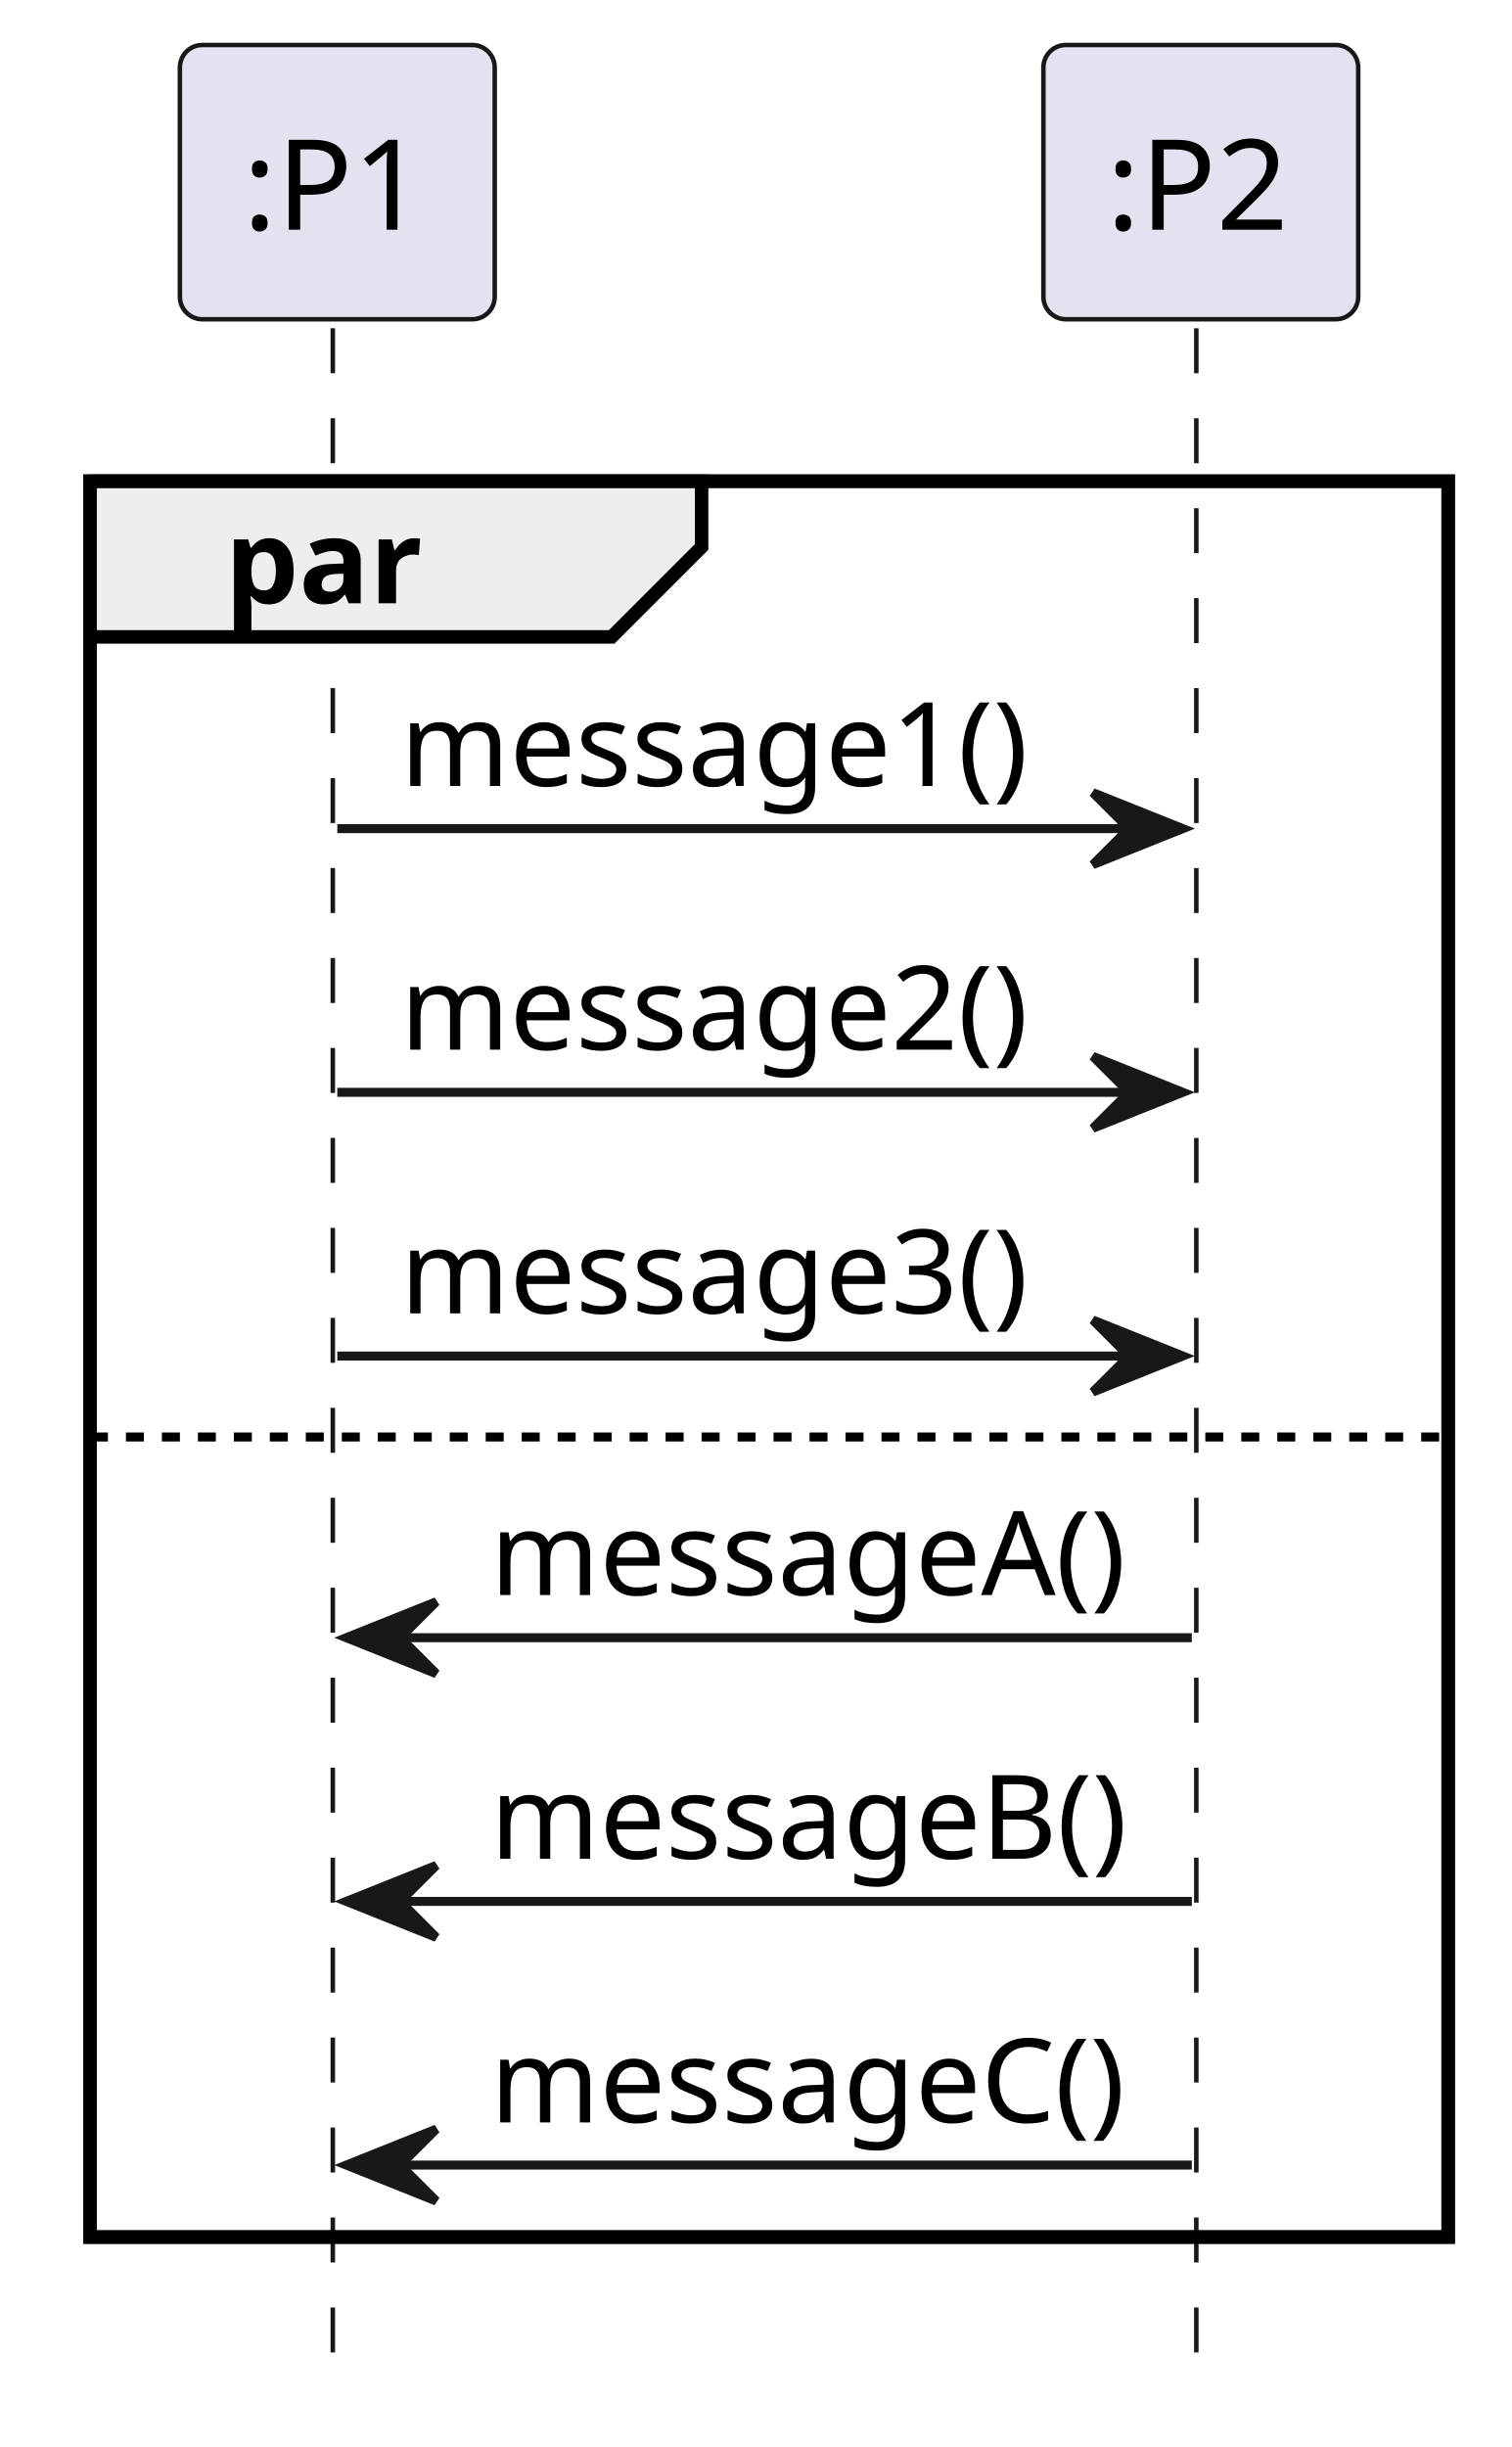
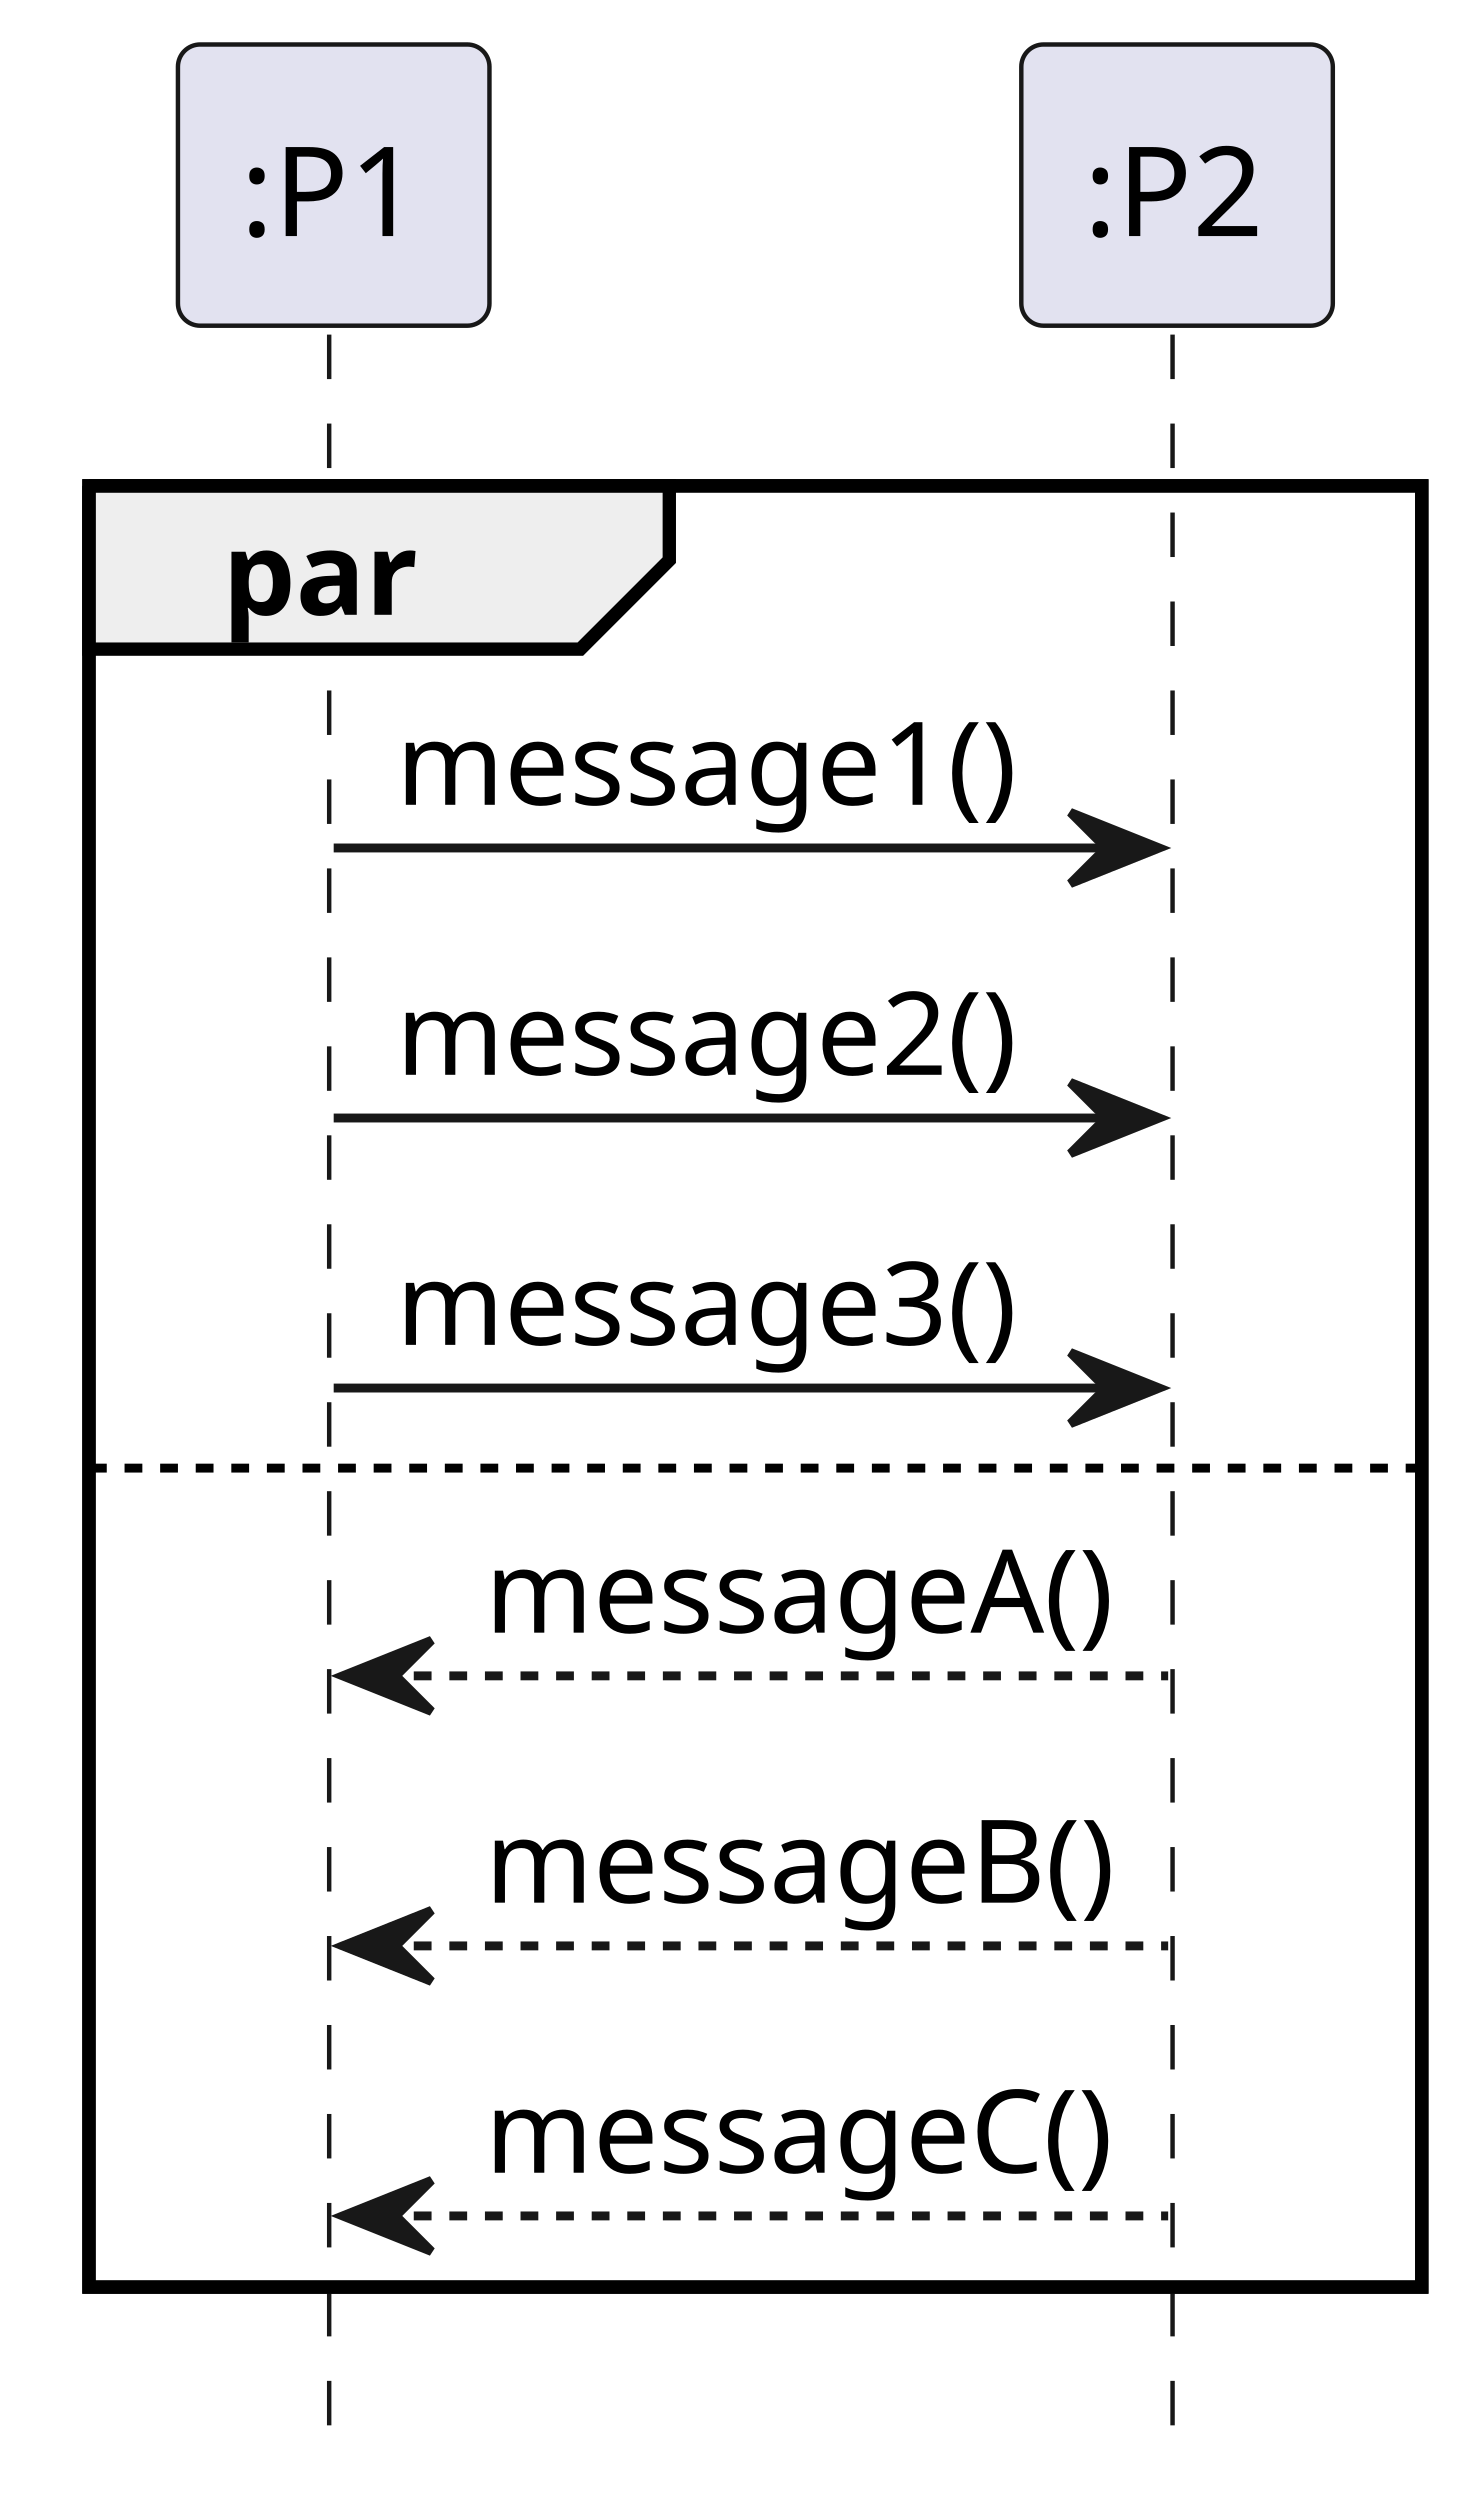
- <svg xmlns="http://www.w3.org/2000/svg" contentStyleType="text/css" height="272px" preserveAspectRatio="none" style="width:168px;height:272px;background:#00000000;" version="1.1" viewBox="0 0 168 272" width="168px" zoomAndPan="magnify">
+ <svg xmlns="http://www.w3.org/2000/svg" contentStyleType="text/css" data-diagram-type="SEQUENCE" height="281px" preserveAspectRatio="none" style="width:166px;height:281px;" version="1.1" viewBox="0 0 166 281" width="166px" zoomAndPan="magnify">
  <defs />
  <g>
-     <rect fill="none" height="195.174" style="stroke:#000000;stroke-width:1.5;" width="151" x="10" y="53.488" />
-     <line style="stroke:#181818;stroke-width:0.5;stroke-dasharray:5.0,5.0;" x1="37" x2="37" y1="36.488" y2="265.662" />
-     <line style="stroke:#181818;stroke-width:0.5;stroke-dasharray:5.0,5.0;" x1="133" x2="133" y1="36.488" y2="265.662" />
-     <rect fill="#E2E2F0" height="30.488" rx="2.5" ry="2.5" style="stroke:#181818;stroke-width:0.5;" width="35" x="20" y="5" />
-     <text fill="#000000" font-family="sans-serif" font-size="14" lengthAdjust="spacing" textLength="21" x="27" y="25.535">:P1</text>
-     <rect fill="#E2E2F0" height="30.488" rx="2.5" ry="2.5" style="stroke:#181818;stroke-width:0.5;" width="35" x="116" y="5" />
-     <text fill="#000000" font-family="sans-serif" font-size="14" lengthAdjust="spacing" textLength="21" x="123" y="25.535">:P2</text>
-     <path d="M10,53.488 L78,53.488 L78,60.799 L68,70.799 L10,70.799 L10,53.488 " fill="#EEEEEE" style="stroke:#000000;stroke-width:1.5;" />
-     <rect fill="none" height="195.174" style="stroke:#000000;stroke-width:1.5;" width="151" x="10" y="53.488" />
-     <text fill="#000000" font-family="sans-serif" font-size="13" font-weight="bold" lengthAdjust="spacing" textLength="23" x="25" y="67.057">par</text>
-     <polygon fill="#181818" points="121.5,88.109,131.5,92.109,121.5,96.109,125.5,92.109" style="stroke:#181818;stroke-width:1.0;" />
-     <line style="stroke:#181818;stroke-width:1.0;" x1="37.5" x2="127.5" y1="92.109" y2="92.109" />
-     <text fill="#000000" font-family="sans-serif" font-size="13" lengthAdjust="spacing" textLength="71" x="44.5" y="87.367">message1()</text>
-     <polygon fill="#181818" points="121.5,117.42,131.5,121.42,121.5,125.42,125.5,121.42" style="stroke:#181818;stroke-width:1.0;" />
-     <line style="stroke:#181818;stroke-width:1.0;" x1="37.5" x2="127.5" y1="121.42" y2="121.42" />
-     <text fill="#000000" font-family="sans-serif" font-size="13" lengthAdjust="spacing" textLength="71" x="44.5" y="116.678">message2()</text>
-     <polygon fill="#181818" points="121.5,146.731,131.5,150.731,121.5,154.731,125.5,150.731" style="stroke:#181818;stroke-width:1.0;" />
-     <line style="stroke:#181818;stroke-width:1.0;" x1="37.5" x2="127.5" y1="150.731" y2="150.731" />
-     <text fill="#000000" font-family="sans-serif" font-size="13" lengthAdjust="spacing" textLength="71" x="44.5" y="145.988">message3()</text>
-     <line style="stroke:#000000;stroke-width:1.0;stroke-dasharray:2.0,2.0;" x1="10" x2="161" y1="159.731" y2="159.731" />
-     <polygon fill="#181818" points="48.5,178.041,38.5,182.041,48.5,186.041,44.5,182.041" style="stroke:#181818;stroke-width:1.0;" />
-     <line style="stroke:#181818;stroke-width:1.0;" x1="42.5" x2="132.5" y1="182.041" y2="182.041" />
-     <text fill="#000000" font-family="sans-serif" font-size="13" lengthAdjust="spacing" textLength="72" x="54.5" y="177.299">messageA()</text>
-     <polygon fill="#181818" points="48.5,207.352,38.5,211.352,48.5,215.352,44.5,211.352" style="stroke:#181818;stroke-width:1.0;" />
-     <line style="stroke:#181818;stroke-width:1.0;" x1="42.5" x2="132.5" y1="211.352" y2="211.352" />
-     <text fill="#000000" font-family="sans-serif" font-size="13" lengthAdjust="spacing" textLength="70" x="54.5" y="206.609">messageB()</text>
-     <polygon fill="#181818" points="48.5,236.662,38.5,240.662,48.5,244.662,44.5,240.662" style="stroke:#181818;stroke-width:1.0;" />
-     <line style="stroke:#181818;stroke-width:1.0;" x1="42.5" x2="132.5" y1="240.662" y2="240.662" />
-     <text fill="#000000" font-family="sans-serif" font-size="13" lengthAdjust="spacing" textLength="72" x="54.5" y="235.92">messageC()</text>
+     <rect fill="none" height="202.461" style="stroke:#000000;stroke-width:1.5;" width="149.809" x="10" y="54.609" />
+     <g class="participant-lifeline" data-entity-uid="part1" data-qualified-name="P1" id="part1-lifeline">
+       <g>
+         <rect fill="#000000" fill-opacity="0" height="236.461" width="8" x="33.507" y="37.609" />
+         <line style="stroke:#181818;stroke-width:0.5;stroke-dasharray:5,5;" x1="37" x2="37" y1="37.609" y2="274.07" />
+       </g>
+     </g>
+     <g class="participant-lifeline" data-entity-uid="part2" data-qualified-name="P2" id="part2-lifeline">
+       <g>
+         <rect fill="#000000" fill-opacity="0" height="236.461" width="8" x="128.302" y="37.609" />
+         <line style="stroke:#181818;stroke-width:0.5;stroke-dasharray:5,5;" x1="131.795" x2="131.795" y1="37.609" y2="274.07" />
+       </g>
+     </g>
+     <g class="participant participant-head" data-entity-uid="part1" data-qualified-name="P1" id="part1-head">
+       <rect fill="#E2E2F0" height="31.609" rx="2.5" ry="2.5" style="stroke:#181818;stroke-width:0.5;" width="35.014" x="20" y="5" />
+       <text fill="#000000" font-family="sans-serif" font-size="14" lengthAdjust="spacing" textLength="21.014" x="27" y="26.533">:P1</text>
+     </g>
+     <g class="participant participant-head" data-entity-uid="part2" data-qualified-name="P2" id="part2-head">
+       <rect fill="#E2E2F0" height="31.609" rx="2.5" ry="2.5" style="stroke:#181818;stroke-width:0.5;" width="35.014" x="114.795" y="5" />
+       <text fill="#000000" font-family="sans-serif" font-size="14" lengthAdjust="spacing" textLength="21.014" x="121.795" y="26.533">:P2</text>
+     </g>
+     <path d="M10,54.609 L75.23,54.609 L75.23,62.961 L65.23,72.961 L10,72.961 L10,54.609" fill="#EEEEEE" style="stroke:#000000;stroke-width:1.5;" />
+     <rect fill="none" height="202.461" style="stroke:#000000;stroke-width:1.5;" width="149.809" x="10" y="54.609" />
+     <text fill="#000000" font-family="sans-serif" font-size="13" font-weight="bold" lengthAdjust="spacing" textLength="20.23" x="25" y="69.105">par</text>
+     <g class="message" data-entity-1="part1" data-entity-2="part2" id="msg1">
+       <polygon fill="#181818" points="120.302,91.312,130.302,95.312,120.302,99.312,124.302,95.312" style="stroke:#181818;stroke-width:1;" />
+       <line style="stroke:#181818;stroke-width:1;" x1="37.507" x2="126.302" y1="95.312" y2="95.312" />
+       <text fill="#000000" font-family="sans-serif" font-size="13" lengthAdjust="spacing" textLength="68.637" x="44.507" y="90.456">message1()</text>
+     </g>
+     <g class="message" data-entity-1="part1" data-entity-2="part2" id="msg2">
+       <polygon fill="#181818" points="120.302,121.664,130.302,125.664,120.302,129.664,124.302,125.664" style="stroke:#181818;stroke-width:1;" />
+       <line style="stroke:#181818;stroke-width:1;" x1="37.507" x2="126.302" y1="125.664" y2="125.664" />
+       <text fill="#000000" font-family="sans-serif" font-size="13" lengthAdjust="spacing" textLength="68.637" x="44.507" y="120.808">message2()</text>
+     </g>
+     <g class="message" data-entity-1="part1" data-entity-2="part2" id="msg3">
+       <polygon fill="#181818" points="120.302,152.016,130.302,156.016,120.302,160.016,124.302,156.016" style="stroke:#181818;stroke-width:1;" />
+       <line style="stroke:#181818;stroke-width:1;" x1="37.507" x2="126.302" y1="156.016" y2="156.016" />
+       <text fill="#000000" font-family="sans-serif" font-size="13" lengthAdjust="spacing" textLength="68.637" x="44.507" y="151.159">message3()</text>
+     </g>
+     <line style="stroke:#000000;stroke-width:1;stroke-dasharray:2,2;" x1="10" x2="159.809" y1="165.016" y2="165.016" />
+     <g class="message" data-entity-1="part2" data-entity-2="part1" id="msg4">
+       <polygon fill="#181818" points="48.507,184.367,38.507,188.367,48.507,192.367,44.507,188.367" style="stroke:#181818;stroke-width:1;" />
+       <line style="stroke:#181818;stroke-width:1;stroke-dasharray:2,2;" x1="42.507" x2="131.302" y1="188.367" y2="188.367" />
+       <text fill="#000000" font-family="sans-serif" font-size="13" lengthAdjust="spacing" textLength="70.078" x="54.507" y="183.511">messageA()</text>
+     </g>
+     <g class="message" data-entity-1="part2" data-entity-2="part1" id="msg5">
+       <polygon fill="#181818" points="48.507,214.719,38.507,218.719,48.507,222.719,44.507,218.719" style="stroke:#181818;stroke-width:1;" />
+       <line style="stroke:#181818;stroke-width:1;stroke-dasharray:2,2;" x1="42.507" x2="131.302" y1="218.719" y2="218.719" />
+       <text fill="#000000" font-family="sans-serif" font-size="13" lengthAdjust="spacing" textLength="70.078" x="54.507" y="213.862">messageB()</text>
+     </g>
+     <g class="message" data-entity-1="part2" data-entity-2="part1" id="msg6">
+       <polygon fill="#181818" points="48.507,245.07,38.507,249.07,48.507,253.07,44.507,249.07" style="stroke:#181818;stroke-width:1;" />
+       <line style="stroke:#181818;stroke-width:1;stroke-dasharray:2,2;" x1="42.507" x2="131.302" y1="249.07" y2="249.07" />
+       <text fill="#000000" font-family="sans-serif" font-size="13" lengthAdjust="spacing" textLength="70.795" x="54.507" y="244.214">messageC()</text>
+     </g>
  </g>
</svg>
